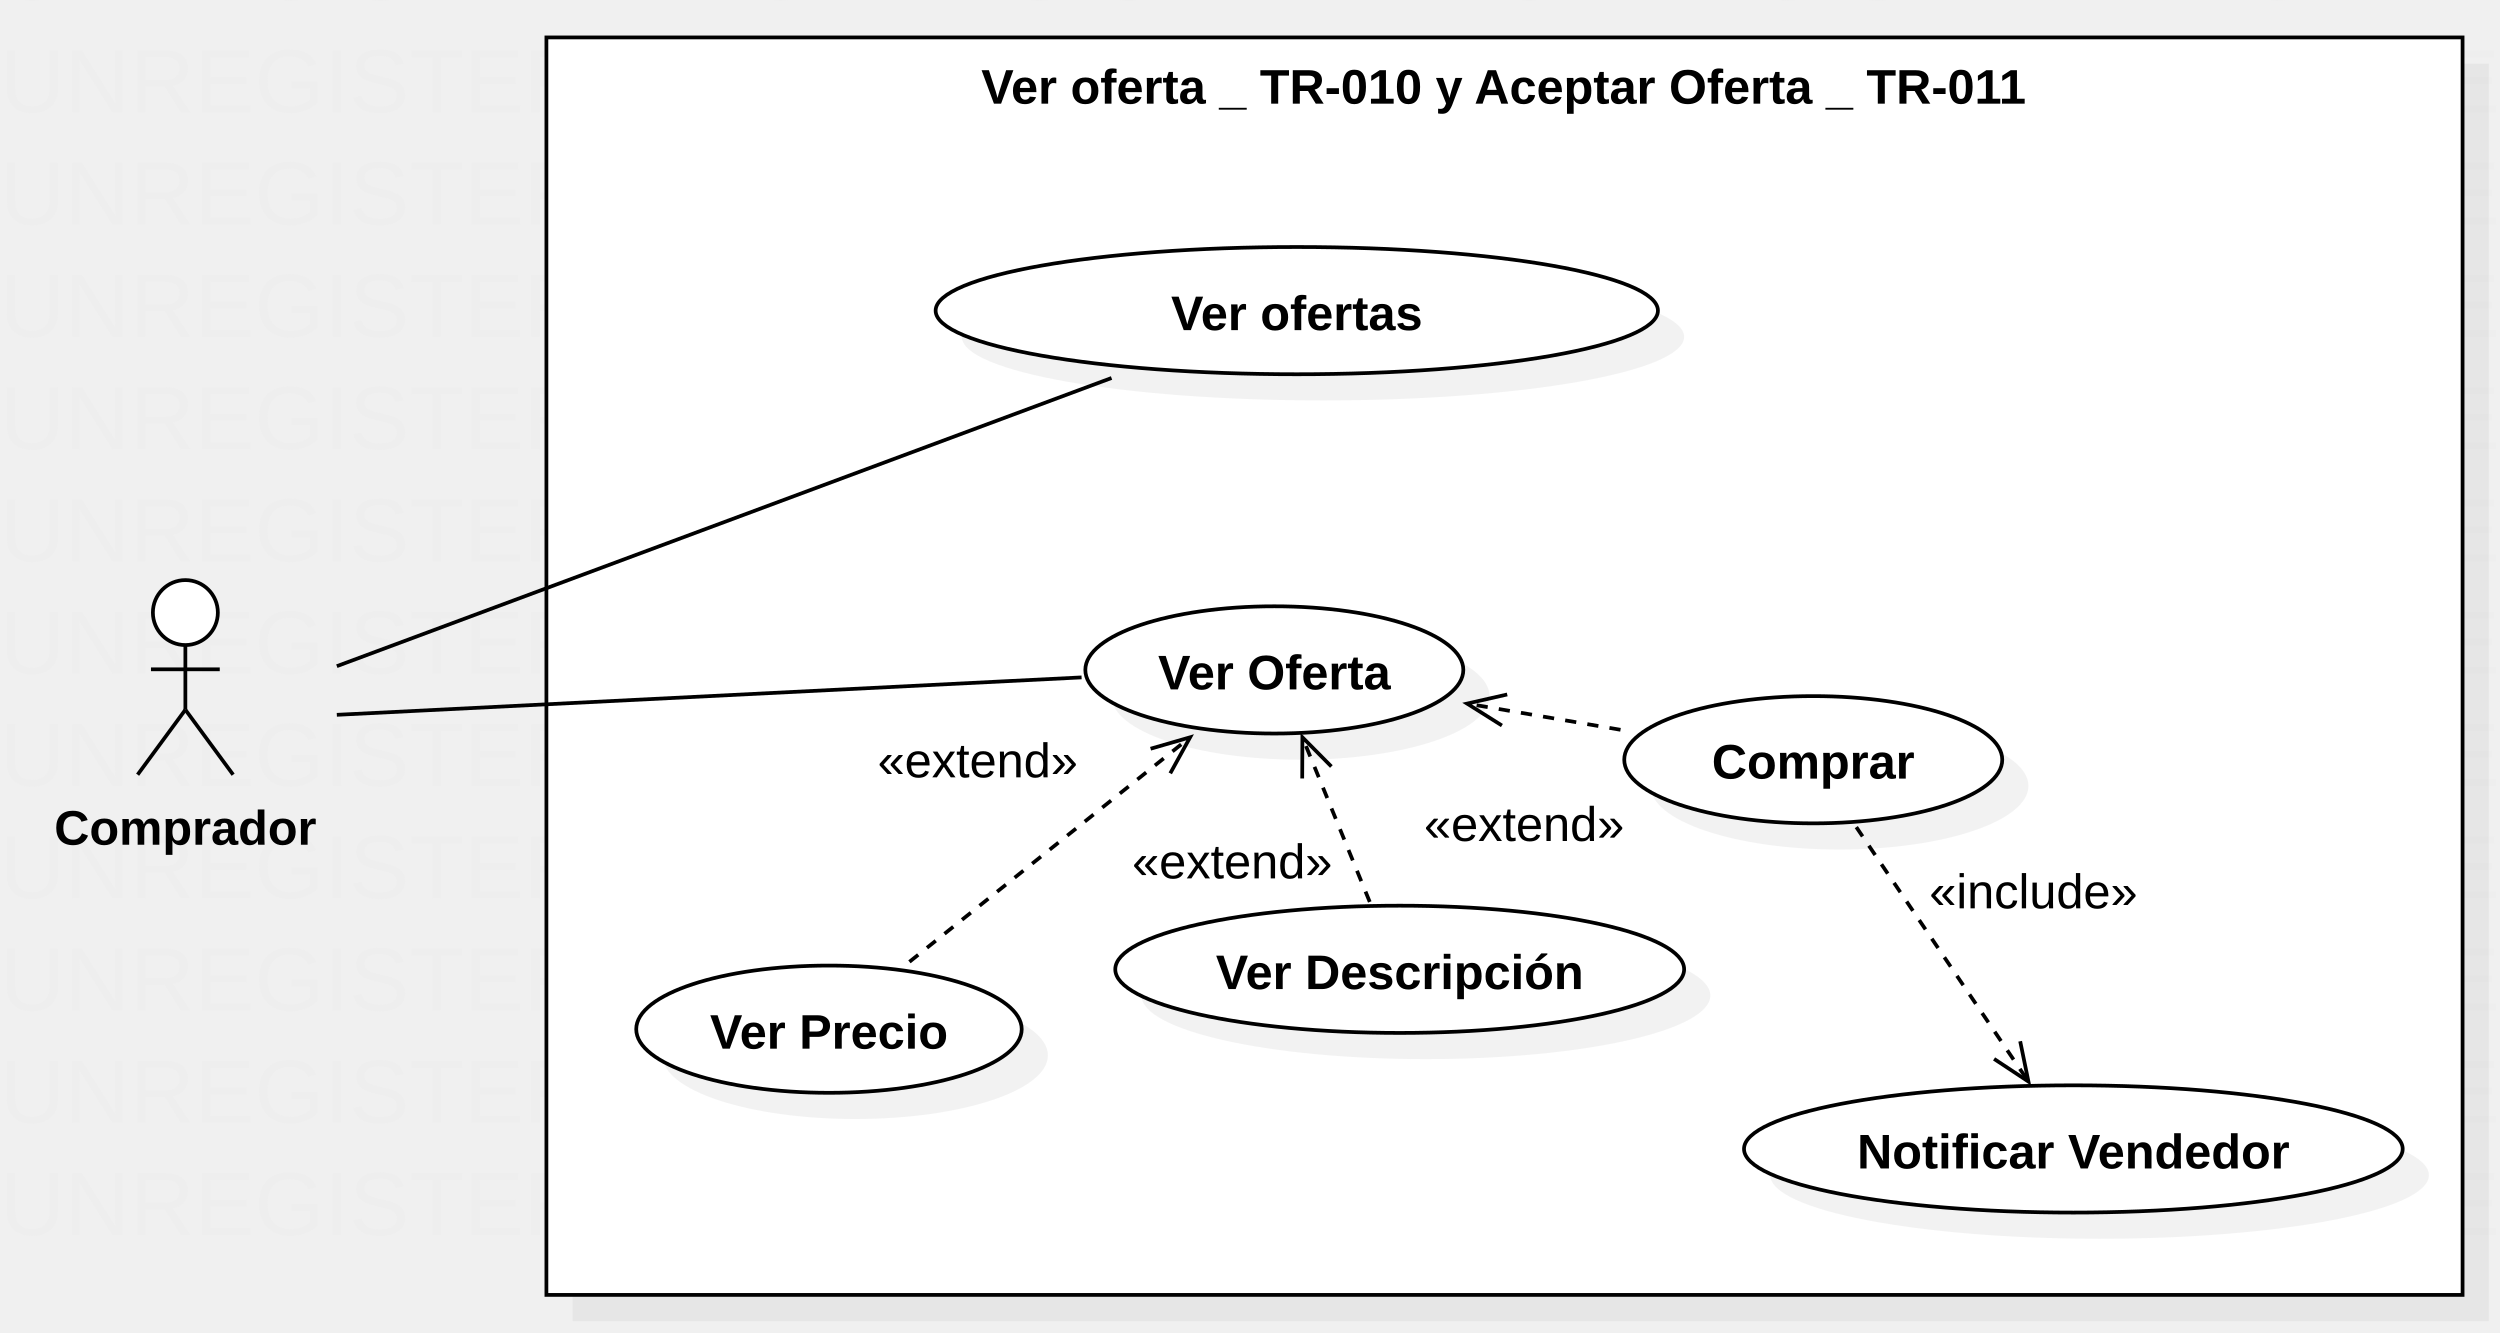
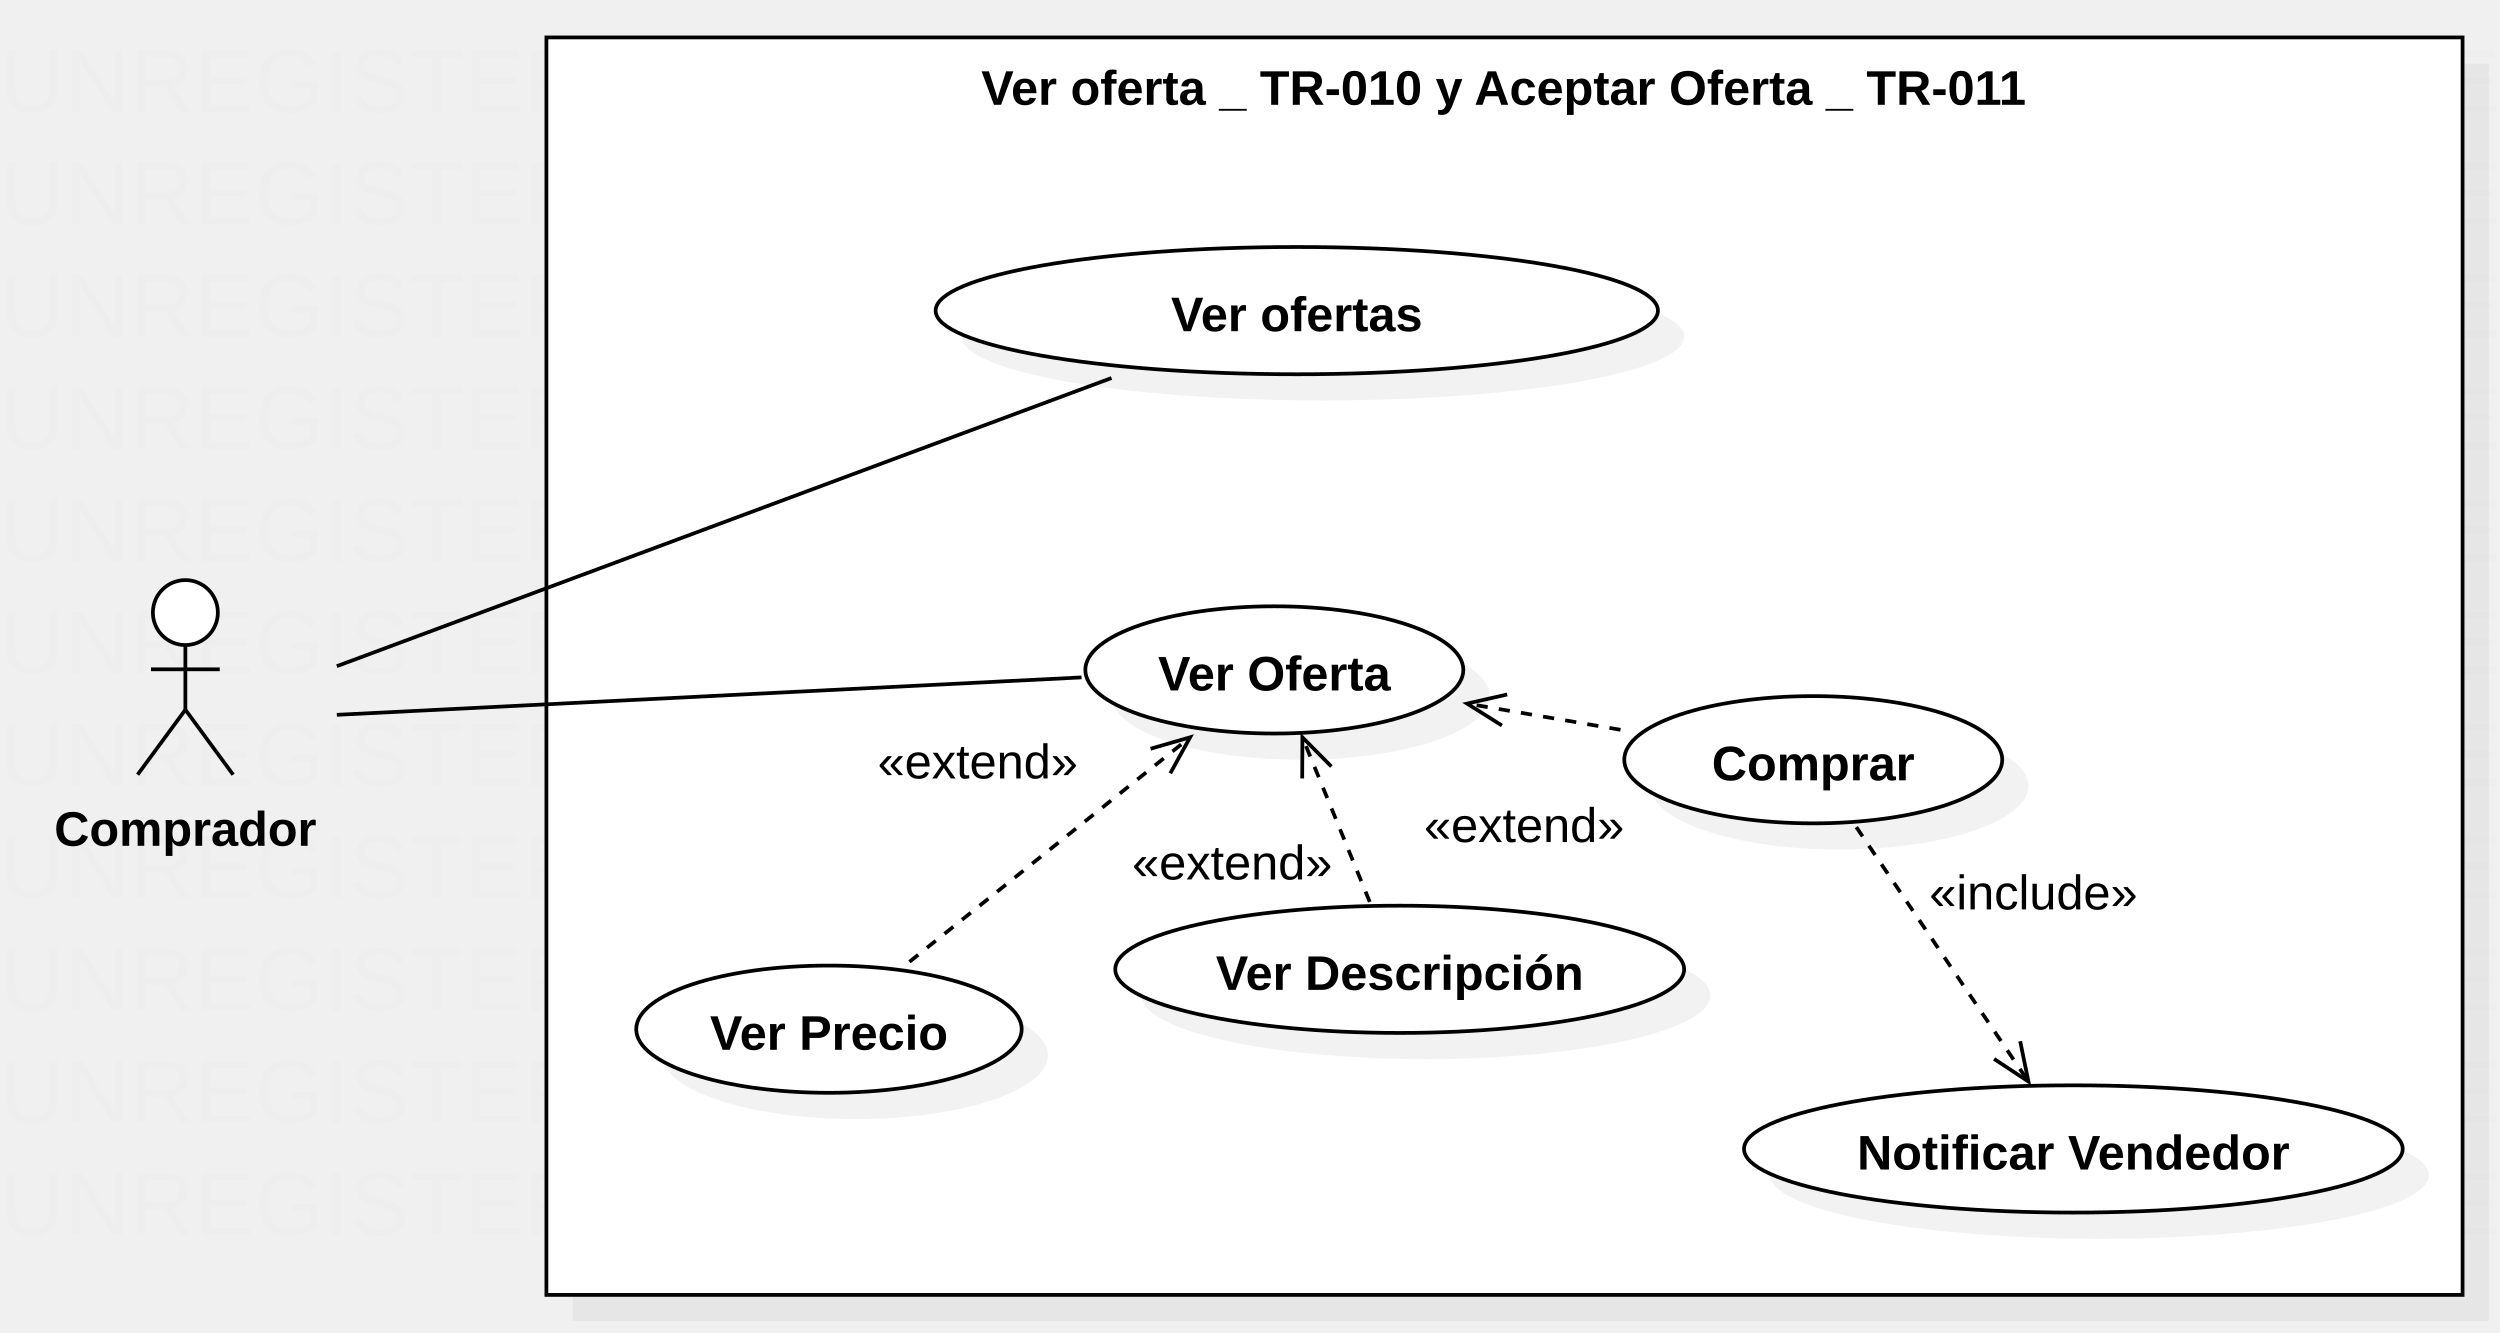
<svg xmlns="http://www.w3.org/2000/svg" version="1.1" width="668" height="356">
  <defs />
  <g>
    <text fill="#eeeeee" stroke="none" font-family="Arial" font-size="24px" font-style="normal" font-weight="normal" text-decoration="none" x="0" y="0">UNREGISTERED</text>
    <text fill="#eeeeee" stroke="none" font-family="Arial" font-size="24px" font-style="normal" font-weight="normal" text-decoration="none" x="0" y="30">UNREGISTERED</text>
    <text fill="#eeeeee" stroke="none" font-family="Arial" font-size="24px" font-style="normal" font-weight="normal" text-decoration="none" x="0" y="60">UNREGISTERED</text>
    <text fill="#eeeeee" stroke="none" font-family="Arial" font-size="24px" font-style="normal" font-weight="normal" text-decoration="none" x="0" y="90">UNREGISTERED</text>
    <text fill="#eeeeee" stroke="none" font-family="Arial" font-size="24px" font-style="normal" font-weight="normal" text-decoration="none" x="0" y="120">UNREGISTERED</text>
    <text fill="#eeeeee" stroke="none" font-family="Arial" font-size="24px" font-style="normal" font-weight="normal" text-decoration="none" x="0" y="150">UNREGISTERED</text>
    <text fill="#eeeeee" stroke="none" font-family="Arial" font-size="24px" font-style="normal" font-weight="normal" text-decoration="none" x="0" y="180">UNREGISTERED</text>
    <text fill="#eeeeee" stroke="none" font-family="Arial" font-size="24px" font-style="normal" font-weight="normal" text-decoration="none" x="0" y="210">UNREGISTERED</text>
    <text fill="#eeeeee" stroke="none" font-family="Arial" font-size="24px" font-style="normal" font-weight="normal" text-decoration="none" x="0" y="240">UNREGISTERED</text>
    <text fill="#eeeeee" stroke="none" font-family="Arial" font-size="24px" font-style="normal" font-weight="normal" text-decoration="none" x="0" y="270">UNREGISTERED</text>
    <text fill="#eeeeee" stroke="none" font-family="Arial" font-size="24px" font-style="normal" font-weight="normal" text-decoration="none" x="0" y="300">UNREGISTERED</text>
    <text fill="#eeeeee" stroke="none" font-family="Arial" font-size="24px" font-style="normal" font-weight="normal" text-decoration="none" x="0" y="330">UNREGISTERED</text>
    <text fill="#eeeeee" stroke="none" font-family="Arial" font-size="24px" font-style="normal" font-weight="normal" text-decoration="none" x="200" y="0">UNREGISTERED</text>
    <text fill="#eeeeee" stroke="none" font-family="Arial" font-size="24px" font-style="normal" font-weight="normal" text-decoration="none" x="200" y="30">UNREGISTERED</text>
    <text fill="#eeeeee" stroke="none" font-family="Arial" font-size="24px" font-style="normal" font-weight="normal" text-decoration="none" x="200" y="60">UNREGISTERED</text>
    <text fill="#eeeeee" stroke="none" font-family="Arial" font-size="24px" font-style="normal" font-weight="normal" text-decoration="none" x="200" y="90">UNREGISTERED</text>
    <text fill="#eeeeee" stroke="none" font-family="Arial" font-size="24px" font-style="normal" font-weight="normal" text-decoration="none" x="200" y="120">UNREGISTERED</text>
    <text fill="#eeeeee" stroke="none" font-family="Arial" font-size="24px" font-style="normal" font-weight="normal" text-decoration="none" x="200" y="150">UNREGISTERED</text>
    <text fill="#eeeeee" stroke="none" font-family="Arial" font-size="24px" font-style="normal" font-weight="normal" text-decoration="none" x="200" y="180">UNREGISTERED</text>
    <text fill="#eeeeee" stroke="none" font-family="Arial" font-size="24px" font-style="normal" font-weight="normal" text-decoration="none" x="200" y="210">UNREGISTERED</text>
    <text fill="#eeeeee" stroke="none" font-family="Arial" font-size="24px" font-style="normal" font-weight="normal" text-decoration="none" x="200" y="240">UNREGISTERED</text>
    <text fill="#eeeeee" stroke="none" font-family="Arial" font-size="24px" font-style="normal" font-weight="normal" text-decoration="none" x="200" y="270">UNREGISTERED</text>
    <text fill="#eeeeee" stroke="none" font-family="Arial" font-size="24px" font-style="normal" font-weight="normal" text-decoration="none" x="200" y="300">UNREGISTERED</text>
    <text fill="#eeeeee" stroke="none" font-family="Arial" font-size="24px" font-style="normal" font-weight="normal" text-decoration="none" x="200" y="330">UNREGISTERED</text>
    <text fill="#eeeeee" stroke="none" font-family="Arial" font-size="24px" font-style="normal" font-weight="normal" text-decoration="none" x="400" y="0">UNREGISTERED</text>
    <text fill="#eeeeee" stroke="none" font-family="Arial" font-size="24px" font-style="normal" font-weight="normal" text-decoration="none" x="400" y="30">UNREGISTERED</text>
    <text fill="#eeeeee" stroke="none" font-family="Arial" font-size="24px" font-style="normal" font-weight="normal" text-decoration="none" x="400" y="60">UNREGISTERED</text>
    <text fill="#eeeeee" stroke="none" font-family="Arial" font-size="24px" font-style="normal" font-weight="normal" text-decoration="none" x="400" y="90">UNREGISTERED</text>
    <text fill="#eeeeee" stroke="none" font-family="Arial" font-size="24px" font-style="normal" font-weight="normal" text-decoration="none" x="400" y="120">UNREGISTERED</text>
    <text fill="#eeeeee" stroke="none" font-family="Arial" font-size="24px" font-style="normal" font-weight="normal" text-decoration="none" x="400" y="150">UNREGISTERED</text>
    <text fill="#eeeeee" stroke="none" font-family="Arial" font-size="24px" font-style="normal" font-weight="normal" text-decoration="none" x="400" y="180">UNREGISTERED</text>
    <text fill="#eeeeee" stroke="none" font-family="Arial" font-size="24px" font-style="normal" font-weight="normal" text-decoration="none" x="400" y="210">UNREGISTERED</text>
    <text fill="#eeeeee" stroke="none" font-family="Arial" font-size="24px" font-style="normal" font-weight="normal" text-decoration="none" x="400" y="240">UNREGISTERED</text>
    <text fill="#eeeeee" stroke="none" font-family="Arial" font-size="24px" font-style="normal" font-weight="normal" text-decoration="none" x="400" y="270">UNREGISTERED</text>
    <text fill="#eeeeee" stroke="none" font-family="Arial" font-size="24px" font-style="normal" font-weight="normal" text-decoration="none" x="400" y="300">UNREGISTERED</text>
    <text fill="#eeeeee" stroke="none" font-family="Arial" font-size="24px" font-style="normal" font-weight="normal" text-decoration="none" x="400" y="330">UNREGISTERED</text>
    <text fill="#eeeeee" stroke="none" font-family="Arial" font-size="24px" font-style="normal" font-weight="normal" text-decoration="none" x="600" y="0">UNREGISTERED</text>
    <text fill="#eeeeee" stroke="none" font-family="Arial" font-size="24px" font-style="normal" font-weight="normal" text-decoration="none" x="600" y="30">UNREGISTERED</text>
    <text fill="#eeeeee" stroke="none" font-family="Arial" font-size="24px" font-style="normal" font-weight="normal" text-decoration="none" x="600" y="60">UNREGISTERED</text>
    <text fill="#eeeeee" stroke="none" font-family="Arial" font-size="24px" font-style="normal" font-weight="normal" text-decoration="none" x="600" y="90">UNREGISTERED</text>
    <text fill="#eeeeee" stroke="none" font-family="Arial" font-size="24px" font-style="normal" font-weight="normal" text-decoration="none" x="600" y="120">UNREGISTERED</text>
    <text fill="#eeeeee" stroke="none" font-family="Arial" font-size="24px" font-style="normal" font-weight="normal" text-decoration="none" x="600" y="150">UNREGISTERED</text>
    <text fill="#eeeeee" stroke="none" font-family="Arial" font-size="24px" font-style="normal" font-weight="normal" text-decoration="none" x="600" y="180">UNREGISTERED</text>
    <text fill="#eeeeee" stroke="none" font-family="Arial" font-size="24px" font-style="normal" font-weight="normal" text-decoration="none" x="600" y="210">UNREGISTERED</text>
    <text fill="#eeeeee" stroke="none" font-family="Arial" font-size="24px" font-style="normal" font-weight="normal" text-decoration="none" x="600" y="240">UNREGISTERED</text>
    <text fill="#eeeeee" stroke="none" font-family="Arial" font-size="24px" font-style="normal" font-weight="normal" text-decoration="none" x="600" y="270">UNREGISTERED</text>
    <text fill="#eeeeee" stroke="none" font-family="Arial" font-size="24px" font-style="normal" font-weight="normal" text-decoration="none" x="600" y="300">UNREGISTERED</text>
    <text fill="#eeeeee" stroke="none" font-family="Arial" font-size="24px" font-style="normal" font-weight="normal" text-decoration="none" x="600" y="330">UNREGISTERED</text>
    <g transform="translate(-230,-230) scale(1,1)">
      <rect fill="#C0C0C0" stroke="none" x="383" y="247" width="512" height="336" opacity="0.2" />
    </g>
    <g transform="translate(-230,-230) scale(1,1)">
      <rect fill="#ffffff" stroke="none" x="376" y="240" width="512" height="336" />
    </g>
    <g transform="translate(-230,-230) scale(1,1)">
      <path fill="none" stroke="#000000" d="M 376 240 L 888 240 L 888 576 L 376 576 L 376 240 Z Z" stroke-miterlimit="10" />
    </g>
    <g transform="translate(-230,-230) scale(1,1)">
      <g>
        <path fill="none" stroke="none" />
-         <text fill="#000000" stroke="none" font-family="Arial" font-size="13px" font-style="normal" font-weight="bold" text-decoration="none" x="492.19" y="257.704">Ver oferta _ TR-010 y Aceptar Oferta _ TR-011</text>
+         <text fill="#000000" stroke="none" font-family="Arial" font-size="13px" font-style="normal" font-weight="bold" text-decoration="none" x="492.19" y="258">Ver oferta _ TR-010 y Aceptar Oferta _ TR-011</text>
      </g>
    </g>
    <g transform="translate(-230,-230) scale(1,1)">
      <path fill="#ffffff" stroke="none" d="M 270.85 393.68 C 270.85 388.886 274.736 385 279.53 385 C 284.323 385 288.209 388.886 288.209 393.68 C 288.209 398.474 284.323 402.36 279.53 402.36 C 274.736 402.36 270.85 398.474 270.85 393.68 Z" />
    </g>
    <g transform="translate(-230,-230) scale(1,1)">
      <path fill="none" stroke="#000000" d="M 270.85 393.68 C 270.85 388.886 274.736 385 279.53 385 C 284.323 385 288.209 388.886 288.209 393.68 C 288.209 398.474 284.323 402.36 279.53 402.36 C 274.736 402.36 270.85 398.474 270.85 393.68 Z" stroke-miterlimit="10" />
    </g>
    <g transform="translate(-230,-230) scale(1,1)">
      <path fill="none" stroke="#000000" d="M 279.53 402.36 L 279.53 419.64" stroke-miterlimit="10" />
    </g>
    <g transform="translate(-230,-230) scale(1,1)">
      <path fill="none" stroke="#000000" d="M 270.34 408.84 L 288.719 408.84" stroke-miterlimit="10" />
    </g>
    <g transform="translate(-230,-230) scale(1,1)">
      <path fill="none" stroke="#000000" d="M 279.53 419.64 L 266.766 437" stroke-miterlimit="10" />
    </g>
    <g transform="translate(-230,-230) scale(1,1)">
      <path fill="none" stroke="#000000" d="M 279.53 419.64 L 292.293 437" stroke-miterlimit="10" />
    </g>
    <g transform="translate(-230,-230) scale(1,1)">
      <g>
        <path fill="none" stroke="none" />
-         <text fill="#000000" stroke="none" font-family="Arial" font-size="13px" font-style="normal" font-weight="bold" text-decoration="none" x="244.5" y="455.71">Comprador</text>
+         <text fill="#000000" stroke="none" font-family="Arial" font-size="13px" font-style="normal" font-weight="bold" text-decoration="none" x="244.5" y="456">Comprador</text>
      </g>
    </g>
    <g transform="translate(-230,-230) scale(1,1)">
      <path fill="#C0C0C0" stroke="none" d="M 487 320 C 487 310.611 530.205 303 583.5 303 C 636.795 303 680 310.611 680 320 C 680 329.389 636.795 337 583.5 337 C 530.205 337 487 329.389 487 320 Z" opacity="0.2" />
    </g>
    <g transform="translate(-230,-230) scale(1,1)">
      <path fill="#ffffff" stroke="none" d="M 480 313 C 480 303.611 523.205 296 576.5 296 C 629.795 296 673 303.611 673 313 C 673 322.389 629.795 330 576.5 330 C 523.205 330 480 322.389 480 313 Z" />
    </g>
    <g transform="translate(-230,-230) scale(1,1)">
      <path fill="none" stroke="#000000" d="M 480 313 C 480 303.611 523.205 296 576.5 296 C 629.795 296 673 303.611 673 313 C 673 322.389 629.795 330 576.5 330 C 523.205 330 480 322.389 480 313 Z" stroke-miterlimit="10" />
    </g>
    <g transform="translate(-230,-230) scale(1,1)">
      <g>
        <path fill="none" stroke="none" />
-         <text fill="#000000" stroke="none" font-family="Arial" font-size="13px" font-style="normal" font-weight="bold" text-decoration="none" x="542.899" y="318.204">Ver ofertas</text>
+         <text fill="#000000" stroke="none" font-family="Arial" font-size="13px" font-style="normal" font-weight="bold" text-decoration="none" x="542.899" y="318.5">Ver ofertas</text>
      </g>
    </g>
    <g transform="translate(-230,-230) scale(1,1)">
      <path fill="none" stroke="#000000" d="M 320 408 L 527 331" stroke-miterlimit="10" />
    </g>
    <g transform="translate(-230,-230) scale(1,1)">
      <path fill="#C0C0C0" stroke="none" d="M 527 416 C 527 406.611 549.61 399 577.5 399 C 605.39 399 628 406.611 628 416 C 628 425.389 605.39 433 577.5 433 C 549.61 433 527 425.389 527 416 Z" opacity="0.2" />
    </g>
    <g transform="translate(-230,-230) scale(1,1)">
      <path fill="#ffffff" stroke="none" d="M 520 409 C 520 399.611 542.61 392 570.5 392 C 598.39 392 621 399.611 621 409 C 621 418.389 598.39 426 570.5 426 C 542.61 426 520 418.389 520 409 Z" />
    </g>
    <g transform="translate(-230,-230) scale(1,1)">
      <path fill="none" stroke="#000000" d="M 520 409 C 520 399.611 542.61 392 570.5 392 C 598.39 392 621 399.611 621 409 C 621 418.389 598.39 426 570.5 426 C 542.61 426 520 418.389 520 409 Z" stroke-miterlimit="10" />
    </g>
    <g transform="translate(-230,-230) scale(1,1)">
      <g>
        <path fill="none" stroke="none" />
-         <text fill="#000000" stroke="none" font-family="Arial" font-size="13px" font-style="normal" font-weight="bold" text-decoration="none" x="539.428" y="414.204">Ver Oferta</text>
+         <text fill="#000000" stroke="none" font-family="Arial" font-size="13px" font-style="normal" font-weight="bold" text-decoration="none" x="539.428" y="414.5">Ver Oferta</text>
      </g>
    </g>
    <g transform="translate(-230,-230) scale(1,1)">
      <path fill="none" stroke="#000000" d="M 320 421 L 519 411" stroke-miterlimit="10" />
    </g>
    <g transform="translate(-230,-230) scale(1,1)">
      <path fill="#C0C0C0" stroke="none" d="M 407 512 C 407 502.611 430.057 495 458.5 495 C 486.943 495 510 502.611 510 512 C 510 521.389 486.943 529 458.5 529 C 430.057 529 407 521.389 407 512 Z" opacity="0.2" />
    </g>
    <g transform="translate(-230,-230) scale(1,1)">
      <path fill="#ffffff" stroke="none" d="M 400 505 C 400 495.611 423.057 488 451.5 488 C 479.943 488 503 495.611 503 505 C 503 514.389 479.943 522 451.5 522 C 423.057 522 400 514.389 400 505 Z" />
    </g>
    <g transform="translate(-230,-230) scale(1,1)">
      <path fill="none" stroke="#000000" d="M 400 505 C 400 495.611 423.057 488 451.5 488 C 479.943 488 503 495.611 503 505 C 503 514.389 479.943 522 451.5 522 C 423.057 522 400 514.389 400 505 Z" stroke-miterlimit="10" />
    </g>
    <g transform="translate(-230,-230) scale(1,1)">
      <g>
        <path fill="none" stroke="none" />
-         <text fill="#000000" stroke="none" font-family="Arial" font-size="13px" font-style="normal" font-weight="bold" text-decoration="none" x="419.701" y="510.21">Ver Precio</text>
+         <text fill="#000000" stroke="none" font-family="Arial" font-size="13px" font-style="normal" font-weight="bold" text-decoration="none" x="419.701" y="510.5">Ver Precio</text>
      </g>
    </g>
    <g transform="translate(-230,-230) scale(1,1)">
      <path fill="#C0C0C0" stroke="none" d="M 535 496 C 535 486.611 569.026 479 611 479 C 652.974 479 687 486.611 687 496 C 687 505.389 652.974 513 611 513 C 569.026 513 535 505.389 535 496 Z" opacity="0.2" />
    </g>
    <g transform="translate(-230,-230) scale(1,1)">
      <path fill="#ffffff" stroke="none" d="M 528 489 C 528 479.611 562.026 472 604 472 C 645.974 472 680 479.611 680 489 C 680 498.389 645.974 506 604 506 C 562.026 506 528 498.389 528 489 Z" />
    </g>
    <g transform="translate(-230,-230) scale(1,1)">
      <path fill="none" stroke="#000000" d="M 528 489 C 528 479.611 562.026 472 604 472 C 645.974 472 680 479.611 680 489 C 680 498.389 645.974 506 604 506 C 562.026 506 528 498.389 528 489 Z" stroke-miterlimit="10" />
    </g>
    <g transform="translate(-230,-230) scale(1,1)">
      <g>
        <path fill="none" stroke="none" />
-         <text fill="#000000" stroke="none" font-family="Arial" font-size="13px" font-style="normal" font-weight="bold" text-decoration="none" x="554.866" y="494.286">Ver Descripción</text>
+         <text fill="#000000" stroke="none" font-family="Arial" font-size="13px" font-style="normal" font-weight="bold" text-decoration="none" x="554.866" y="494.5">Ver Descripción</text>
      </g>
    </g>
    <g transform="translate(-230,-230) scale(1,1)">
      <path fill="none" stroke="#000000" d="M 473 487 L 548 427" stroke-miterlimit="10" stroke-dasharray="3" />
    </g>
    <g transform="translate(-230,-230) scale(1,1)">
      <path fill="none" stroke="#000000" d="M 542.694 436.636 L 548 427 L 537.435 430.061" stroke-miterlimit="10" />
    </g>
    <g transform="translate(-230,-230) scale(1,1)">
      <g>
        <path fill="none" stroke="none" />
-         <text fill="#000000" stroke="none" font-family="Arial" font-size="13px" font-style="normal" font-weight="normal" text-decoration="none" x="464.5" y="437.71">«extend»</text>
+         <text fill="#000000" stroke="none" font-family="Arial" font-size="13px" font-style="normal" font-weight="normal" text-decoration="none" x="464.5" y="438">«extend»</text>
      </g>
    </g>
    <g transform="translate(-230,-230) scale(1,1)">
      <path fill="none" stroke="#000000" d="M 596 471 L 578 427" stroke-miterlimit="10" stroke-dasharray="3" />
    </g>
    <g transform="translate(-230,-230) scale(1,1)">
      <path fill="none" stroke="#000000" d="M 585.744 434.812 L 578 427 L 577.952 438" stroke-miterlimit="10" />
    </g>
    <g transform="translate(-230,-230) scale(1,1)">
      <g>
        <path fill="none" stroke="none" />
-         <text fill="#000000" stroke="none" font-family="Arial" font-size="13px" font-style="normal" font-weight="normal" text-decoration="none" x="532.5" y="464.71">«extend»</text>
+         <text fill="#000000" stroke="none" font-family="Arial" font-size="13px" font-style="normal" font-weight="normal" text-decoration="none" x="532.5" y="465">«extend»</text>
      </g>
    </g>
    <g transform="translate(-230,-230) scale(1,1)">
      <path fill="#C0C0C0" stroke="none" d="M 671 440 C 671 430.611 693.61 423 721.5 423 C 749.39 423 772 430.611 772 440 C 772 449.389 749.39 457 721.5 457 C 693.61 457 671 449.389 671 440 Z" opacity="0.2" />
    </g>
    <g transform="translate(-230,-230) scale(1,1)">
      <path fill="#ffffff" stroke="none" d="M 664 433 C 664 423.611 686.61 416 714.5 416 C 742.39 416 765 423.611 765 433 C 765 442.389 742.39 450 714.5 450 C 686.61 450 664 442.389 664 433 Z" />
    </g>
    <g transform="translate(-230,-230) scale(1,1)">
      <path fill="none" stroke="#000000" d="M 664 433 C 664 423.611 686.61 416 714.5 416 C 742.39 416 765 423.611 765 433 C 765 442.389 742.39 450 714.5 450 C 686.61 450 664 442.389 664 433 Z" stroke-miterlimit="10" />
    </g>
    <g transform="translate(-230,-230) scale(1,1)">
      <g>
        <path fill="none" stroke="none" />
-         <text fill="#000000" stroke="none" font-family="Arial" font-size="13px" font-style="normal" font-weight="bold" text-decoration="none" x="687.411" y="438.039">Comprar</text>
+         <text fill="#000000" stroke="none" font-family="Arial" font-size="13px" font-style="normal" font-weight="bold" text-decoration="none" x="687.411" y="438.5">Comprar</text>
      </g>
    </g>
    <g transform="translate(-230,-230) scale(1,1)">
      <path fill="none" stroke="#000000" d="M 663 425 L 622 418" stroke-miterlimit="10" stroke-dasharray="3" />
    </g>
    <g transform="translate(-230,-230) scale(1,1)">
      <path fill="none" stroke="#000000" d="M 632.726 415.561 L 622 418 L 631.309 423.86" stroke-miterlimit="10" />
    </g>
    <g transform="translate(-230,-230) scale(1,1)">
      <g>
        <path fill="none" stroke="none" />
-         <text fill="#000000" stroke="none" font-family="Arial" font-size="13px" font-style="normal" font-weight="normal" text-decoration="none" x="610.5" y="454.71">«extend»</text>
+         <text fill="#000000" stroke="none" font-family="Arial" font-size="13px" font-style="normal" font-weight="normal" text-decoration="none" x="610.5" y="455">«extend»</text>
      </g>
    </g>
    <g transform="translate(-230,-230) scale(1,1)">
      <path fill="#C0C0C0" stroke="none" d="M 703 544 C 703 534.611 742.399 527 791 527 C 839.601 527 879 534.611 879 544 C 879 553.389 839.601 561 791 561 C 742.399 561 703 553.389 703 544 Z" opacity="0.2" />
    </g>
    <g transform="translate(-230,-230) scale(1,1)">
      <path fill="#ffffff" stroke="none" d="M 696 537 C 696 527.611 735.399 520 784 520 C 832.601 520 872 527.611 872 537 C 872 546.389 832.601 554 784 554 C 735.399 554 696 546.389 696 537 Z" />
    </g>
    <g transform="translate(-230,-230) scale(1,1)">
      <path fill="none" stroke="#000000" d="M 696 537 C 696 527.611 735.399 520 784 520 C 832.601 520 872 527.611 872 537 C 872 546.389 832.601 554 784 554 C 735.399 554 696 546.389 696 537 Z" stroke-miterlimit="10" />
    </g>
    <g transform="translate(-230,-230) scale(1,1)">
      <g>
        <path fill="none" stroke="none" />
-         <text fill="#000000" stroke="none" font-family="Arial" font-size="13px" font-style="normal" font-weight="bold" text-decoration="none" x="726.211" y="542.21">Notificar Vendedor</text>
+         <text fill="#000000" stroke="none" font-family="Arial" font-size="13px" font-style="normal" font-weight="bold" text-decoration="none" x="726.211" y="542.5">Notificar Vendedor</text>
      </g>
    </g>
    <g transform="translate(-230,-230) scale(1,1)">
      <path fill="none" stroke="#000000" d="M 726 451 L 772 519" stroke-miterlimit="10" stroke-dasharray="3" />
    </g>
    <g transform="translate(-230,-230) scale(1,1)">
      <path fill="none" stroke="#000000" d="M 762.819 512.941 L 772 519 L 769.792 508.224" stroke-miterlimit="10" />
    </g>
    <g transform="translate(-230,-230) scale(1,1)">
      <g>
        <path fill="none" stroke="none" />
-         <text fill="#000000" stroke="none" font-family="Arial" font-size="13px" font-style="normal" font-weight="normal" text-decoration="none" x="745.5" y="472.71">«include»</text>
+         <text fill="#000000" stroke="none" font-family="Arial" font-size="13px" font-style="normal" font-weight="normal" text-decoration="none" x="745.5" y="473">«include»</text>
      </g>
    </g>
  </g>
</svg>
